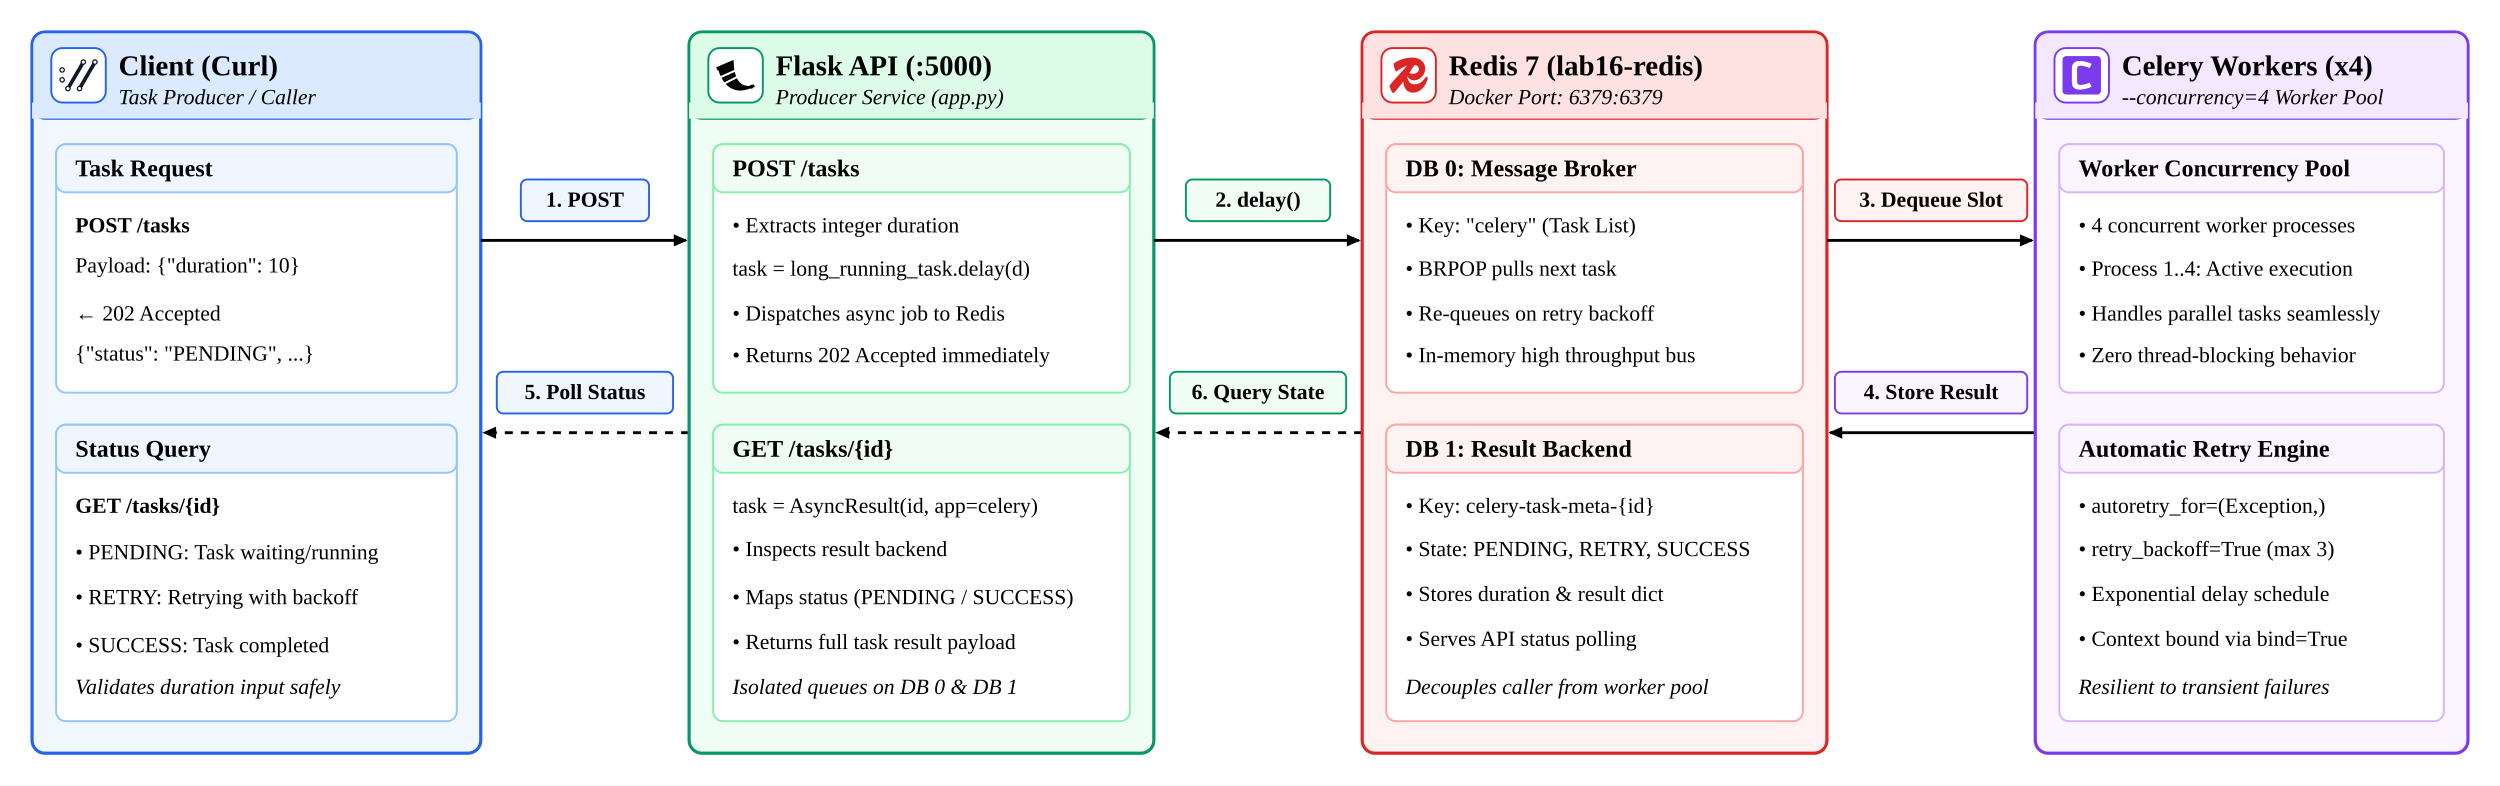
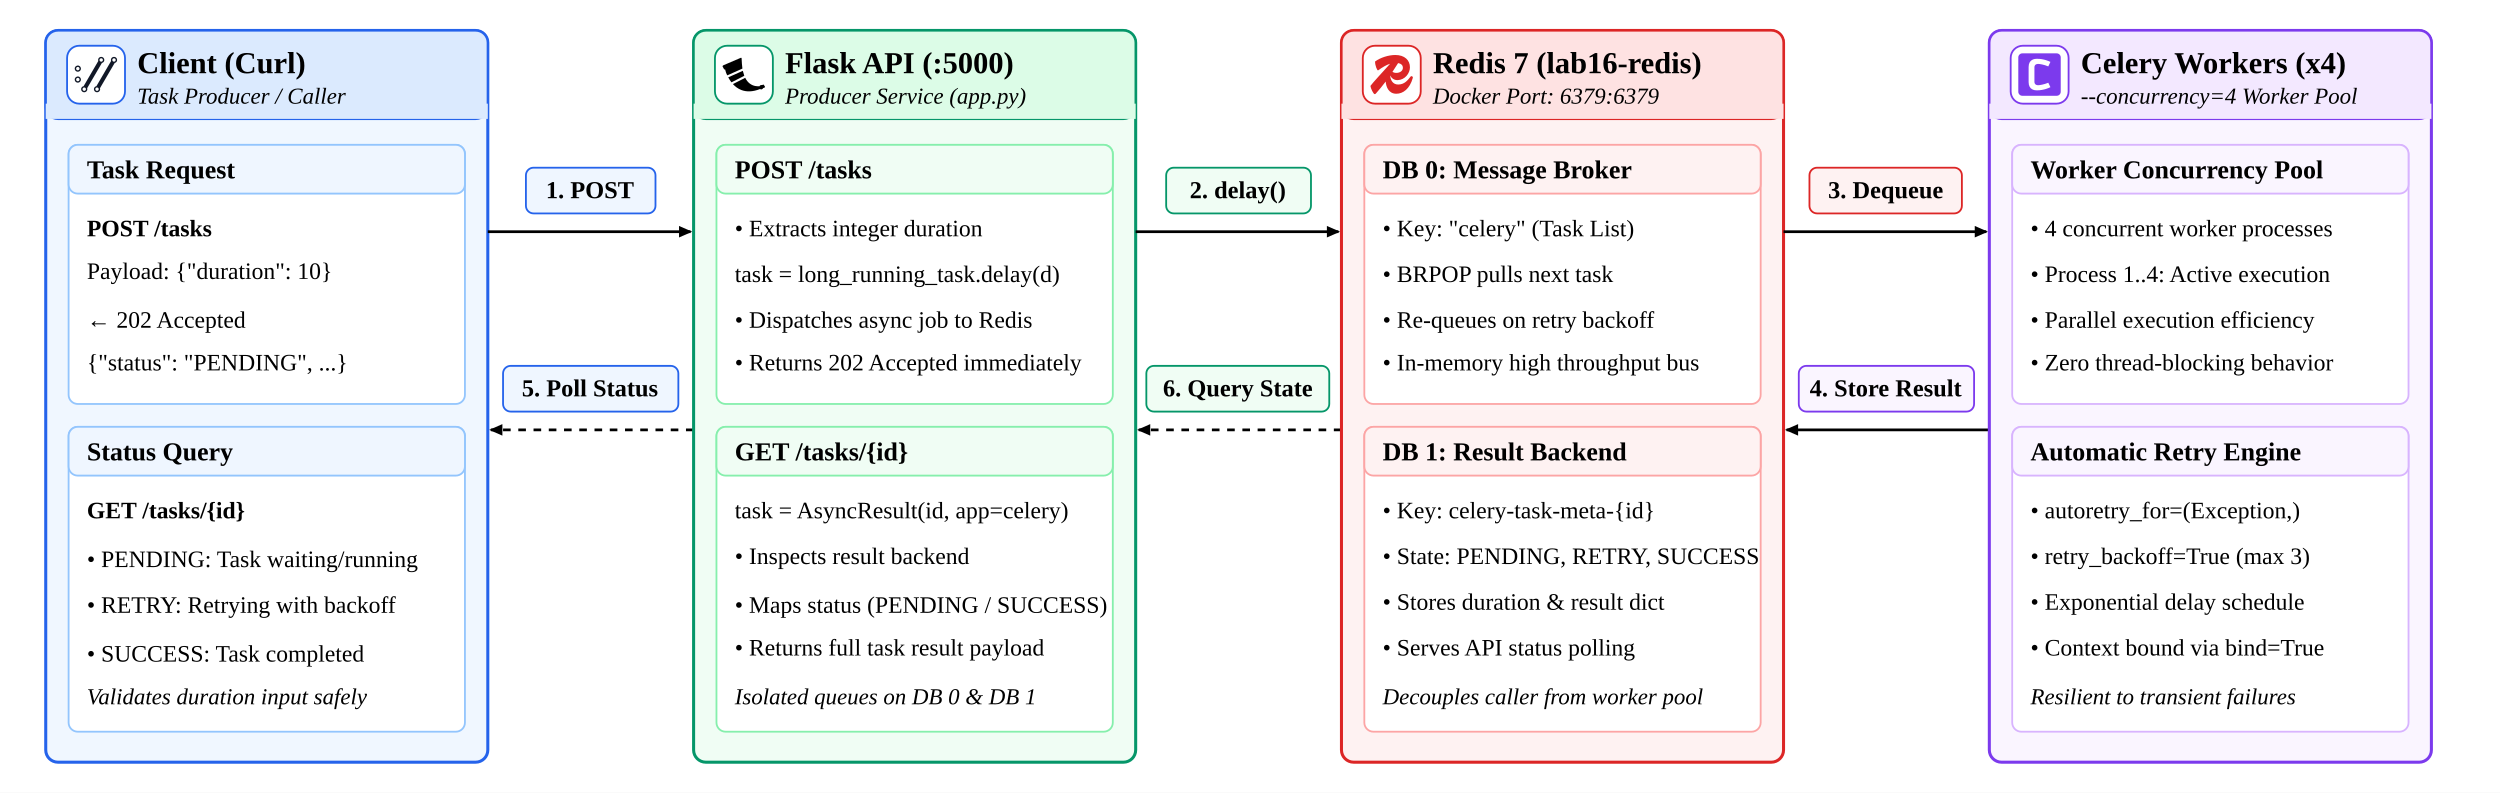
- <svg xmlns="http://www.w3.org/2000/svg" viewBox="0 0 1560 490" width="1560" height="490">
+ <svg xmlns="http://www.w3.org/2000/svg" viewBox="0 0 1640 520" width="1640" height="520">
  <defs>
    <style>
      text {
        font-family: "Times New Roman", Times, "Liberation Serif", serif;
        fill: #000000;
      }
      .title-text {
-         font-size: 18px;
+         font-size: 20px;
        font-weight: bold;
        fill: #000000;
      }
      .subtitle-text {
-         font-size: 13.5px;
+         font-size: 15px;
        font-style: italic;
        fill: #000000;
      }
      .section-heading {
-         font-size: 15px;
+         font-size: 17px;
        font-weight: bold;
        fill: #000000;
      }
      .code-font {
        font-family: "Times New Roman", Times, "Liberation Serif", serif;
-         font-size: 13.5px;
+         font-size: 15.5px;
        fill: #000000;
      }
      .body-text {
-         font-size: 13.5px;
+         font-size: 15.5px;
        fill: #000000;
      }
      .arrow-label {
-         font-size: 13.5px;
+         font-size: 16px;
        font-weight: bold;
        fill: #000000;
      }
      .arrow-sub {
-         font-size: 12.5px;
+         font-size: 14.5px;
        font-style: italic;
        fill: #000000;
      }
      .flow-step-title {
-         font-size: 14.5px;
+         font-size: 16.5px;
        font-weight: bold;
        fill: #000000;
      }
      .flow-step-sub {
-         font-size: 13px;
+         font-size: 14.5px;
        font-style: italic;
        fill: #000000;
      }
    </style>
    <marker id="arr-black" viewBox="0 0 10 10" refX="7" refY="5" markerWidth="6" markerHeight="6" orient="auto-start-reverse">
      <path d="M 0 1.5 L 8 5 L 0 8.5 z" fill="#000000" />
    </marker>
  </defs>
  <rect width="100%" height="100%" fill="#ffffff" />
-   <g transform="translate(20, 20)">
-     <rect width="280" height="450" rx="8" fill="#f0f7ff" stroke="#2563eb" stroke-width="2" />
-     <rect width="280" height="54" rx="8" fill="#dbeafe" stroke="#2563eb" stroke-width="1.5" />
-     <rect y="44" width="280" height="10" fill="#dbeafe" />
-     <rect x="12" y="10" width="34" height="34" rx="7" fill="#ffffff" stroke="#2563eb" stroke-width="1.2" />
-     <g transform="translate(17, 15) scale(1)">
+   <g transform="translate(30, 20)">
+     <rect width="290" height="480" rx="8" fill="#f0f7ff" stroke="#2563eb" stroke-width="2" />
+     <rect width="290" height="58" rx="8" fill="#dbeafe" stroke="#2563eb" stroke-width="1.5" />
+     <rect y="48" width="290" height="10" fill="#dbeafe" />
+     <rect x="14" y="10" width="38" height="38" rx="8" fill="#ffffff" stroke="#2563eb" stroke-width="1.2" />
+     <g transform="translate(19, 15) scale(1.16)">
      <path d="M.803 14.817c0-.534.433-.967.967-.967.533 0 .967.432.967.967 0 .533-.433.966-.967.966-.533 0-.967-.432-.967-.966m2.736 0c0-.196-.053-.376-.112-.552-.234-.702-.876-1.217-1.657-1.217-.125 0-.234.046-.352.071C.615 13.287 0 13.965 0 14.817c0 .976.792 1.769 1.77 1.769.977 0 1.769-.793 1.769-1.769m-1.769-7.149c.533 0 .967.433.967.967 0 .533-.433.967-.967.967-.534 0-.967-.433-.967-.967 0-.533.432-.967.967-.967m0 2.736c.977 0 1.769-.792 1.769-1.769 0-.196-.053-.376-.112-.552-.234-.702-.877-1.217-1.657-1.217-.125 0-.234.046-.352.072C.615 7.104 0 7.782 0 8.634c0 .977.792 1.769 1.77 1.769m13.221-5.694c-.534 0-.967-.433-.967-.966a.966.966 0 01.967-.967c.533 0 .966.432.966.967 0 .533-.432.966-.966.966m-9.6 16.513c-.533 0-.967-.433-.967-.967 0-.534.433-.967.967-.967a.966.966 0 01.967.967c0 .533-.432.967-.967.967m9.6-19.249c-.978 0-1.77.792-1.77 1.769 0 .208.052.403.119.588L5.039 18.558c-.803.168-1.418.846-1.418 1.698 0 .977.792 1.769 1.77 1.769.977 0 1.769-.792 1.769-1.769 0-.196-.052-.376-.111-.552l8.343-14.273c.778-.186 1.368-.853 1.368-1.688 0-.977-.793-1.769-1.769-1.769m7.24 2.736c-.534 0-.967-.433-.967-.967a.966.966 0 01.967-.967c.533 0 .967.432.967.967 0 .533-.433.967-.967.967M12.631 21.223c-.534 0-.967-.433-.967-.967a.966.966 0 01.967-.967c.533 0 .966.432.966.967 0 .533-.432.967-.966.967M22.23 1.974c-.977 0-1.769.792-1.769 1.769 0 .208.052.403.119.588l-8.301 14.226c-.802.168-1.417.846-1.417 1.698 0 .977.792 1.769 1.769 1.769.976 0 1.769-.792 1.769-1.769 0-.196-.052-.376-.111-.552l8.343-14.273C23.409 5.245 24 4.578 24 3.743c0-.977-.792-1.769-1.77-1.769" fill="#111827" />
    </g>
-     <text x="54" y="27" text-anchor="start" class="title-text">Client (Curl)</text>
-     <text x="54" y="45" text-anchor="start" class="subtitle-text">Task Producer / Caller</text>
-     <g transform="translate(15, 70)">
-       <rect width="250" height="155" rx="6" fill="#ffffff" stroke="#93c5fd" stroke-width="1.2" />
-       <rect width="250" height="30" rx="6" fill="#eff6ff" stroke="#93c5fd" stroke-width="1.2" />
-       <text x="12" y="20" class="section-heading">Task Request</text>
-       <text x="12" y="55" class="code-font" font-weight="bold">POST /tasks</text>
-       <text x="12" y="80" class="code-font">Payload: {"duration": 10}</text>
-       <text x="12" y="110" class="body-text">← 202 Accepted</text>
-       <text x="12" y="135" class="code-font">{"status": "PENDING", ...}</text>
+     <text x="60" y="28" text-anchor="start" class="title-text">Client (Curl)</text>
+     <text x="60" y="48" text-anchor="start" class="subtitle-text">Task Producer / Caller</text>
+     <g transform="translate(15, 75)">
+       <rect width="260" height="170" rx="6" fill="#ffffff" stroke="#93c5fd" stroke-width="1.2" />
+       <rect width="260" height="32" rx="6" fill="#eff6ff" stroke="#93c5fd" stroke-width="1.2" />
+       <text x="12" y="22" class="section-heading">Task Request</text>
+       <text x="12" y="60" class="code-font" font-weight="bold">POST /tasks</text>
+       <text x="12" y="88" class="code-font">Payload: {"duration": 10}</text>
+       <text x="12" y="120" class="body-text">← 202 Accepted</text>
+       <text x="12" y="148" class="code-font">{"status": "PENDING", ...}</text>
    </g>
-     <g transform="translate(15, 245)">
-       <rect width="250" height="185" rx="6" fill="#ffffff" stroke="#93c5fd" stroke-width="1.2" />
-       <rect width="250" height="30" rx="6" fill="#eff6ff" stroke="#93c5fd" stroke-width="1.2" />
-       <text x="12" y="20" class="section-heading">Status Query</text>
-       <text x="12" y="55" class="code-font" font-weight="bold">GET /tasks/{id}</text>
-       <text x="12" y="84" class="body-text">• PENDING: Task waiting/running</text>
-       <text x="12" y="112" class="body-text">• RETRY: Retrying with backoff</text>
-       <text x="12" y="142" class="body-text">• SUCCESS: Task completed</text>
-       <text x="12" y="168" class="subtitle-text">Validates duration input safely</text>
+     <g transform="translate(15, 260)">
+       <rect width="260" height="200" rx="6" fill="#ffffff" stroke="#93c5fd" stroke-width="1.2" />
+       <rect width="260" height="32" rx="6" fill="#eff6ff" stroke="#93c5fd" stroke-width="1.2" />
+       <text x="12" y="22" class="section-heading">Status Query</text>
+       <text x="12" y="60" class="code-font" font-weight="bold">GET /tasks/{id}</text>
+       <text x="12" y="92" class="body-text">• PENDING: Task waiting/running</text>
+       <text x="12" y="122" class="body-text">• RETRY: Retrying with backoff</text>
+       <text x="12" y="154" class="body-text">• SUCCESS: Task completed</text>
+       <text x="12" y="182" class="subtitle-text">Validates duration input safely</text>
    </g>
  </g>
-   <rect x="325" y="112" width="80" height="26" rx="4" fill="#eff6ff" stroke="#2563eb" stroke-width="1.2" />
-   <text x="365" y="129" text-anchor="middle" class="arrow-label">1. POST</text>
-   <line x1="300" y1="150" x2="428" y2="150" stroke="#000000" stroke-width="1.8" marker-end="url(#arr-black)" />
-   <rect x="310" y="232" width="110" height="26" rx="4" fill="#eff6ff" stroke="#2563eb" stroke-width="1.2" />
-   <text x="365" y="249" text-anchor="middle" class="arrow-label">5. Poll Status</text>
-   <line x1="430" y1="270" x2="302" y2="270" stroke="#000000" stroke-width="1.8" stroke-dasharray="5,5" marker-end="url(#arr-black)" />
-   <g transform="translate(430, 20)">
-     <rect width="290" height="450" rx="8" fill="#f0fdf4" stroke="#059669" stroke-width="2" />
-     <rect width="290" height="54" rx="8" fill="#dcfce7" stroke="#059669" stroke-width="1.5" />
-     <rect y="44" width="290" height="10" fill="#dcfce7" />
-     <rect x="12" y="10" width="34" height="34" rx="7" fill="#ffffff" stroke="#059669" stroke-width="1.2" />
-     <g transform="translate(17, 15) scale(1)">
+   <rect x="345" y="110" width="85" height="30" rx="5" fill="#eff6ff" stroke="#2563eb" stroke-width="1.2" />
+   <text x="387" y="130" text-anchor="middle" class="arrow-label">1. POST</text>
+   <line x1="320" y1="152" x2="453" y2="152" stroke="#000000" stroke-width="1.8" marker-end="url(#arr-black)" />
+   <rect x="330" y="240" width="115" height="30" rx="5" fill="#eff6ff" stroke="#2563eb" stroke-width="1.2" />
+   <text x="387" y="260" text-anchor="middle" class="arrow-label">5. Poll Status</text>
+   <line x1="455" y1="282" x2="322" y2="282" stroke="#000000" stroke-width="1.8" stroke-dasharray="5,5" marker-end="url(#arr-black)" />
+   <g transform="translate(455, 20)">
+     <rect width="290" height="480" rx="8" fill="#f0fdf4" stroke="#059669" stroke-width="2" />
+     <rect width="290" height="58" rx="8" fill="#dcfce7" stroke="#059669" stroke-width="1.5" />
+     <rect y="48" width="290" height="10" fill="#dcfce7" />
+     <rect x="14" y="10" width="38" height="38" rx="8" fill="#ffffff" stroke="#059669" stroke-width="1.2" />
+     <g transform="translate(19, 15) scale(1.16)">
      <path d="M10.773 2.878c-.013 1.434.322 4.624.445 5.734l-8.558 3.83c-.56-.959-.98-2.304-1.237-3.38l-.06.027c-.205.09-.406.053-.494-.088l-.011-.018-.82-1.506c-.058-.105-.05-.252.024-.392a.78.78 0 0 1 .358-.331l9.824-4.207c.146-.064.299-.063.4.004.106.062.127.128.13.327Zm.68 7c.523 1.97.675 2.412.832 2.818l-7.263 3.7a19.35 19.35 0 0 1-1.81-2.83l8.24-3.689Zm12.432 8.786h.003c.283.402-.047.657-.153.698l-.947.37c.037.125.035.319-.217.414l-.736.287c-.229.09-.398-.059-.42-.2l-.025-.125c-4.427 1.784-7.94 1.685-10.696.647-1.981-.745-3.576-1.983-4.846-3.379l6.948-3.54c.721 1.431 1.586 2.454 2.509 3.178 2.086 1.638 4.415 1.712 5.793 1.563l-.047-.233c-.015-.077.007-.135.086-.165l.734-.288a.302.302 0 0 1 .342.086l.748-.288a.306.306 0 0 1 .341.086l.583.89Z" fill="#000000" />
    </g>
-     <text x="54" y="27" text-anchor="start" class="title-text">Flask API (:5000)</text>
-     <text x="54" y="45" text-anchor="start" class="subtitle-text">Producer Service (app.py)</text>
-     <g transform="translate(15, 70)">
-       <rect width="260" height="155" rx="6" fill="#ffffff" stroke="#86efac" stroke-width="1.2" />
-       <rect width="260" height="30" rx="6" fill="#f0fdf4" stroke="#86efac" stroke-width="1.2" />
-       <text x="12" y="20" class="section-heading">POST /tasks</text>
-       <text x="12" y="55" class="body-text">• Extracts integer duration</text>
-       <text x="12" y="82" class="code-font">task = long_running_task.delay(d)</text>
-       <text x="12" y="110" class="body-text">• Dispatches async job to Redis</text>
-       <text x="12" y="136" class="body-text">• Returns 202 Accepted immediately</text>
+     <text x="60" y="28" text-anchor="start" class="title-text">Flask API (:5000)</text>
+     <text x="60" y="48" text-anchor="start" class="subtitle-text">Producer Service (app.py)</text>
+     <g transform="translate(15, 75)">
+       <rect width="260" height="170" rx="6" fill="#ffffff" stroke="#86efac" stroke-width="1.2" />
+       <rect width="260" height="32" rx="6" fill="#f0fdf4" stroke="#86efac" stroke-width="1.2" />
+       <text x="12" y="22" class="section-heading">POST /tasks</text>
+       <text x="12" y="60" class="body-text">• Extracts integer duration</text>
+       <text x="12" y="90" class="code-font">task = long_running_task.delay(d)</text>
+       <text x="12" y="120" class="body-text">• Dispatches async job to Redis</text>
+       <text x="12" y="148" class="body-text">• Returns 202 Accepted immediately</text>
    </g>
-     <g transform="translate(15, 245)">
-       <rect width="260" height="185" rx="6" fill="#ffffff" stroke="#86efac" stroke-width="1.2" />
-       <rect width="260" height="30" rx="6" fill="#f0fdf4" stroke="#86efac" stroke-width="1.2" />
-       <text x="12" y="20" class="section-heading">GET /tasks/{id}</text>
-       <text x="12" y="55" class="code-font">task = AsyncResult(id, app=celery)</text>
-       <text x="12" y="82" class="body-text">• Inspects result backend</text>
-       <text x="12" y="112" class="body-text">• Maps status (PENDING / SUCCESS)</text>
-       <text x="12" y="140" class="body-text">• Returns full task result payload</text>
-       <text x="12" y="168" class="subtitle-text">Isolated queues on DB 0 &amp; DB 1</text>
+     <g transform="translate(15, 260)">
+       <rect width="260" height="200" rx="6" fill="#ffffff" stroke="#86efac" stroke-width="1.2" />
+       <rect width="260" height="32" rx="6" fill="#f0fdf4" stroke="#86efac" stroke-width="1.2" />
+       <text x="12" y="22" class="section-heading">GET /tasks/{id}</text>
+       <text x="12" y="60" class="code-font">task = AsyncResult(id, app=celery)</text>
+       <text x="12" y="90" class="body-text">• Inspects result backend</text>
+       <text x="12" y="122" class="body-text">• Maps status (PENDING / SUCCESS)</text>
+       <text x="12" y="150" class="body-text">• Returns full task result payload</text>
+       <text x="12" y="182" class="subtitle-text">Isolated queues on DB 0 &amp; DB 1</text>
    </g>
  </g>
-   <rect x="740" y="112" width="90" height="26" rx="4" fill="#f0fdf4" stroke="#059669" stroke-width="1.2" />
-   <text x="785" y="129" text-anchor="middle" class="arrow-label">2. delay()</text>
-   <line x1="720" y1="150" x2="848" y2="150" stroke="#000000" stroke-width="1.8" marker-end="url(#arr-black)" />
-   <rect x="730" y="232" width="110" height="26" rx="4" fill="#f0fdf4" stroke="#059669" stroke-width="1.2" />
-   <text x="785" y="249" text-anchor="middle" class="arrow-label">6. Query State</text>
-   <line x1="850" y1="270" x2="722" y2="270" stroke="#000000" stroke-width="1.8" stroke-dasharray="5,5" marker-end="url(#arr-black)" />
-   <g transform="translate(850, 20)">
-     <rect width="290" height="450" rx="8" fill="#fef2f2" stroke="#dc2626" stroke-width="2" />
-     <rect width="290" height="54" rx="8" fill="#fee2e2" stroke="#dc2626" stroke-width="1.5" />
-     <rect y="44" width="290" height="10" fill="#fee2e2" />
-     <rect x="12" y="10" width="34" height="34" rx="7" fill="#ffffff" stroke="#dc2626" stroke-width="1.2" />
-     <g transform="translate(17, 15) scale(1)">
+   <rect x="765" y="110" width="95" height="30" rx="5" fill="#f0fdf4" stroke="#059669" stroke-width="1.2" />
+   <text x="812" y="130" text-anchor="middle" class="arrow-label">2. delay()</text>
+   <line x1="745" y1="152" x2="878" y2="152" stroke="#000000" stroke-width="1.8" marker-end="url(#arr-black)" />
+   <rect x="752" y="240" width="120" height="30" rx="5" fill="#f0fdf4" stroke="#059669" stroke-width="1.2" />
+   <text x="812" y="260" text-anchor="middle" class="arrow-label">6. Query State</text>
+   <line x1="880" y1="282" x2="747" y2="282" stroke="#000000" stroke-width="1.8" stroke-dasharray="5,5" marker-end="url(#arr-black)" />
+   <g transform="translate(880, 20)">
+     <rect width="290" height="480" rx="8" fill="#fef2f2" stroke="#dc2626" stroke-width="2" />
+     <rect width="290" height="58" rx="8" fill="#fee2e2" stroke="#dc2626" stroke-width="1.5" />
+     <rect y="48" width="290" height="10" fill="#fee2e2" />
+     <rect x="14" y="10" width="38" height="38" rx="8" fill="#ffffff" stroke="#dc2626" stroke-width="1.2" />
+     <g transform="translate(19, 15) scale(1.16)">
      <path d="M22.71 13.145c-1.66 2.092-3.452 4.483-7.038 4.483-3.203 0-4.397-2.825-4.48-5.12.701 1.484 2.073 2.685 4.214 2.63 4.117-.133 6.94-3.852 6.94-7.239 0-4.05-3.022-6.972-8.268-6.972-3.752 0-8.4 1.428-11.455 3.685C2.59 6.937 3.885 9.958 4.35 9.626c2.648-1.904 4.748-3.13 6.784-3.744C8.12 9.244.886 17.05 0 18.425c.1 1.261 1.66 4.648 2.424 4.648.232 0 .431-.133.664-.365a100.49 100.49 0 0 0 5.54-6.765c.222 3.104 1.748 6.898 6.014 6.898 3.819 0 7.604-2.756 9.33-8.965.2-.764-.73-1.361-1.261-.73zm-4.349-5.013c0 1.959-1.926 2.922-3.685 2.922-.941 0-1.664-.247-2.235-.568 1.051-1.592 2.092-3.225 3.21-4.973 1.972.334 2.71 1.43 2.71 2.619z" fill="#dc2626" />
    </g>
-     <text x="54" y="27" text-anchor="start" class="title-text">Redis 7 (lab16-redis)</text>
-     <text x="54" y="45" text-anchor="start" class="subtitle-text">Docker Port: 6379:6379</text>
-     <g transform="translate(15, 70)">
-       <rect width="260" height="155" rx="6" fill="#ffffff" stroke="#fca5a5" stroke-width="1.2" />
-       <rect width="260" height="30" rx="6" fill="#fef2f2" stroke="#fca5a5" stroke-width="1.2" />
-       <text x="12" y="20" class="section-heading">DB 0: Message Broker</text>
-       <text x="12" y="55" class="body-text">• Key: "celery" (Task List)</text>
-       <text x="12" y="82" class="body-text">• BRPOP pulls next task</text>
-       <text x="12" y="110" class="body-text">• Re-queues on retry backoff</text>
-       <text x="12" y="136" class="body-text">• In-memory high throughput bus</text>
+     <text x="60" y="28" text-anchor="start" class="title-text">Redis 7 (lab16-redis)</text>
+     <text x="60" y="48" text-anchor="start" class="subtitle-text">Docker Port: 6379:6379</text>
+     <g transform="translate(15, 75)">
+       <rect width="260" height="170" rx="6" fill="#ffffff" stroke="#fca5a5" stroke-width="1.2" />
+       <rect width="260" height="32" rx="6" fill="#fef2f2" stroke="#fca5a5" stroke-width="1.2" />
+       <text x="12" y="22" class="section-heading">DB 0: Message Broker</text>
+       <text x="12" y="60" class="body-text">• Key: "celery" (Task List)</text>
+       <text x="12" y="90" class="body-text">• BRPOP pulls next task</text>
+       <text x="12" y="120" class="body-text">• Re-queues on retry backoff</text>
+       <text x="12" y="148" class="body-text">• In-memory high throughput bus</text>
    </g>
-     <g transform="translate(15, 245)">
-       <rect width="260" height="185" rx="6" fill="#ffffff" stroke="#fca5a5" stroke-width="1.2" />
-       <rect width="260" height="30" rx="6" fill="#fef2f2" stroke="#fca5a5" stroke-width="1.2" />
-       <text x="12" y="20" class="section-heading">DB 1: Result Backend</text>
-       <text x="12" y="55" class="body-text">• Key: celery-task-meta-{id}</text>
-       <text x="12" y="82" class="body-text">• State: PENDING, RETRY, SUCCESS</text>
-       <text x="12" y="110" class="body-text">• Stores duration &amp; result dict</text>
-       <text x="12" y="138" class="body-text">• Serves API status polling</text>
-       <text x="12" y="168" class="subtitle-text">Decouples caller from worker pool</text>
+     <g transform="translate(15, 260)">
+       <rect width="260" height="200" rx="6" fill="#ffffff" stroke="#fca5a5" stroke-width="1.2" />
+       <rect width="260" height="32" rx="6" fill="#fef2f2" stroke="#fca5a5" stroke-width="1.2" />
+       <text x="12" y="22" class="section-heading">DB 1: Result Backend</text>
+       <text x="12" y="60" class="body-text">• Key: celery-task-meta-{id}</text>
+       <text x="12" y="90" class="body-text">• State: PENDING, RETRY, SUCCESS</text>
+       <text x="12" y="120" class="body-text">• Stores duration &amp; result dict</text>
+       <text x="12" y="150" class="body-text">• Serves API status polling</text>
+       <text x="12" y="182" class="subtitle-text">Decouples caller from worker pool</text>
    </g>
  </g>
-   <rect x="1145" y="112" width="120" height="26" rx="4" fill="#fef2f2" stroke="#dc2626" stroke-width="1.2" />
-   <text x="1205" y="129" text-anchor="middle" class="arrow-label">3. Dequeue Slot</text>
-   <line x1="1140" y1="150" x2="1268" y2="150" stroke="#000000" stroke-width="1.8" marker-end="url(#arr-black)" />
-   <rect x="1145" y="232" width="120" height="26" rx="4" fill="#faf5ff" stroke="#7c3aed" stroke-width="1.2" />
-   <text x="1205" y="249" text-anchor="middle" class="arrow-label">4. Store Result</text>
-   <line x1="1270" y1="270" x2="1142" y2="270" stroke="#000000" stroke-width="1.8" marker-end="url(#arr-black)" />
-   <g transform="translate(1270, 20)">
-     <rect width="270" height="450" rx="8" fill="#faf5ff" stroke="#7c3aed" stroke-width="2" />
-     <rect width="270" height="54" rx="8" fill="#f3e8ff" stroke="#7c3aed" stroke-width="1.5" />
-     <rect y="44" width="270" height="10" fill="#f3e8ff" />
-     <rect x="12" y="10" width="34" height="34" rx="7" fill="#ffffff" stroke="#7c3aed" stroke-width="1.2" />
-     <g transform="translate(17, 15) scale(1)">
+   <rect x="1187" y="110" width="100" height="30" rx="5" fill="#fef2f2" stroke="#dc2626" stroke-width="1.2" />
+   <text x="1237" y="130" text-anchor="middle" class="arrow-label">3. Dequeue</text>
+   <line x1="1170" y1="152" x2="1303" y2="152" stroke="#000000" stroke-width="1.8" marker-end="url(#arr-black)" />
+   <rect x="1180" y="240" width="115" height="30" rx="5" fill="#faf5ff" stroke="#7c3aed" stroke-width="1.2" />
+   <text x="1237" y="260" text-anchor="middle" class="arrow-label">4. Store Result</text>
+   <line x1="1305" y1="282" x2="1172" y2="282" stroke="#000000" stroke-width="1.8" marker-end="url(#arr-black)" />
+   <g transform="translate(1305, 20)">
+     <rect width="290" height="480" rx="8" fill="#faf5ff" stroke="#7c3aed" stroke-width="2" />
+     <rect width="290" height="58" rx="8" fill="#f3e8ff" stroke="#7c3aed" stroke-width="1.5" />
+     <rect y="48" width="290" height="10" fill="#f3e8ff" />
+     <rect x="14" y="10" width="38" height="38" rx="8" fill="#ffffff" stroke="#7c3aed" stroke-width="1.2" />
+     <g transform="translate(19, 15) scale(1.16)">
      <path d="M2.303 0A2.298 2.298 0 0 0 0 2.303v19.394A2.298 2.298 0 0 0 2.303 24h19.394A2.298 2.298 0 0 0 24 21.697V2.303A2.298 2.298 0 0 0 21.697 0zm8.177 3.072c4.098 0 7.028 1.438 7.68 1.764l-1.194 2.55c-2.442-1.057-4.993-1.41-5.672-1.41-1.574 0-2.17.922-2.17 1.763v8.494c0 .869.596 1.791 2.17 1.791.679 0 3.23-.38 5.672-1.41l1.194 2.496c-.435.271-3.637 1.818-7.68 1.818-1.112 0-4.64-.244-4.64-4.64V7.713c0-4.397 3.528-4.64 4.64-4.64z" fill="#7c3aed" />
    </g>
-     <text x="54" y="27" text-anchor="start" class="title-text">Celery Workers (x4)</text>
-     <text x="54" y="45" text-anchor="start" class="subtitle-text">--concurrency=4 Worker Pool</text>
-     <g transform="translate(15, 70)">
-       <rect width="240" height="155" rx="6" fill="#ffffff" stroke="#d8b4fe" stroke-width="1.2" />
-       <rect width="240" height="30" rx="6" fill="#faf5ff" stroke="#d8b4fe" stroke-width="1.2" />
-       <text x="12" y="20" class="section-heading">Worker Concurrency Pool</text>
-       <text x="12" y="55" class="body-text">• 4 concurrent worker processes</text>
-       <text x="12" y="82" class="body-text">• Process 1..4: Active execution</text>
-       <text x="12" y="110" class="body-text">• Handles parallel tasks seamlessly</text>
-       <text x="12" y="136" class="body-text">• Zero thread-blocking behavior</text>
+     <text x="60" y="28" text-anchor="start" class="title-text">Celery Workers (x4)</text>
+     <text x="60" y="48" text-anchor="start" class="subtitle-text">--concurrency=4 Worker Pool</text>
+     <g transform="translate(15, 75)">
+       <rect width="260" height="170" rx="6" fill="#ffffff" stroke="#d8b4fe" stroke-width="1.2" />
+       <rect width="260" height="32" rx="6" fill="#faf5ff" stroke="#d8b4fe" stroke-width="1.2" />
+       <text x="12" y="22" class="section-heading">Worker Concurrency Pool</text>
+       <text x="12" y="60" class="body-text">• 4 concurrent worker processes</text>
+       <text x="12" y="90" class="body-text">• Process 1..4: Active execution</text>
+       <text x="12" y="120" class="body-text">• Parallel execution efficiency</text>
+       <text x="12" y="148" class="body-text">• Zero thread-blocking behavior</text>
    </g>
-     <g transform="translate(15, 245)">
-       <rect width="240" height="185" rx="6" fill="#ffffff" stroke="#d8b4fe" stroke-width="1.2" />
-       <rect width="240" height="30" rx="6" fill="#faf5ff" stroke="#d8b4fe" stroke-width="1.2" />
-       <text x="12" y="20" class="section-heading">Automatic Retry Engine</text>
-       <text x="12" y="55" class="code-font">• autoretry_for=(Exception,)</text>
-       <text x="12" y="82" class="code-font">• retry_backoff=True (max 3)</text>
-       <text x="12" y="110" class="body-text">• Exponential delay schedule</text>
-       <text x="12" y="138" class="code-font">• Context bound via bind=True</text>
-       <text x="12" y="168" class="subtitle-text">Resilient to transient failures</text>
+     <g transform="translate(15, 260)">
+       <rect width="260" height="200" rx="6" fill="#ffffff" stroke="#d8b4fe" stroke-width="1.2" />
+       <rect width="260" height="32" rx="6" fill="#faf5ff" stroke="#d8b4fe" stroke-width="1.2" />
+       <text x="12" y="22" class="section-heading">Automatic Retry Engine</text>
+       <text x="12" y="60" class="code-font">• autoretry_for=(Exception,)</text>
+       <text x="12" y="90" class="code-font">• retry_backoff=True (max 3)</text>
+       <text x="12" y="120" class="body-text">• Exponential delay schedule</text>
+       <text x="12" y="150" class="code-font">• Context bound via bind=True</text>
+       <text x="12" y="182" class="subtitle-text">Resilient to transient failures</text>
    </g>
  </g>
</svg>
